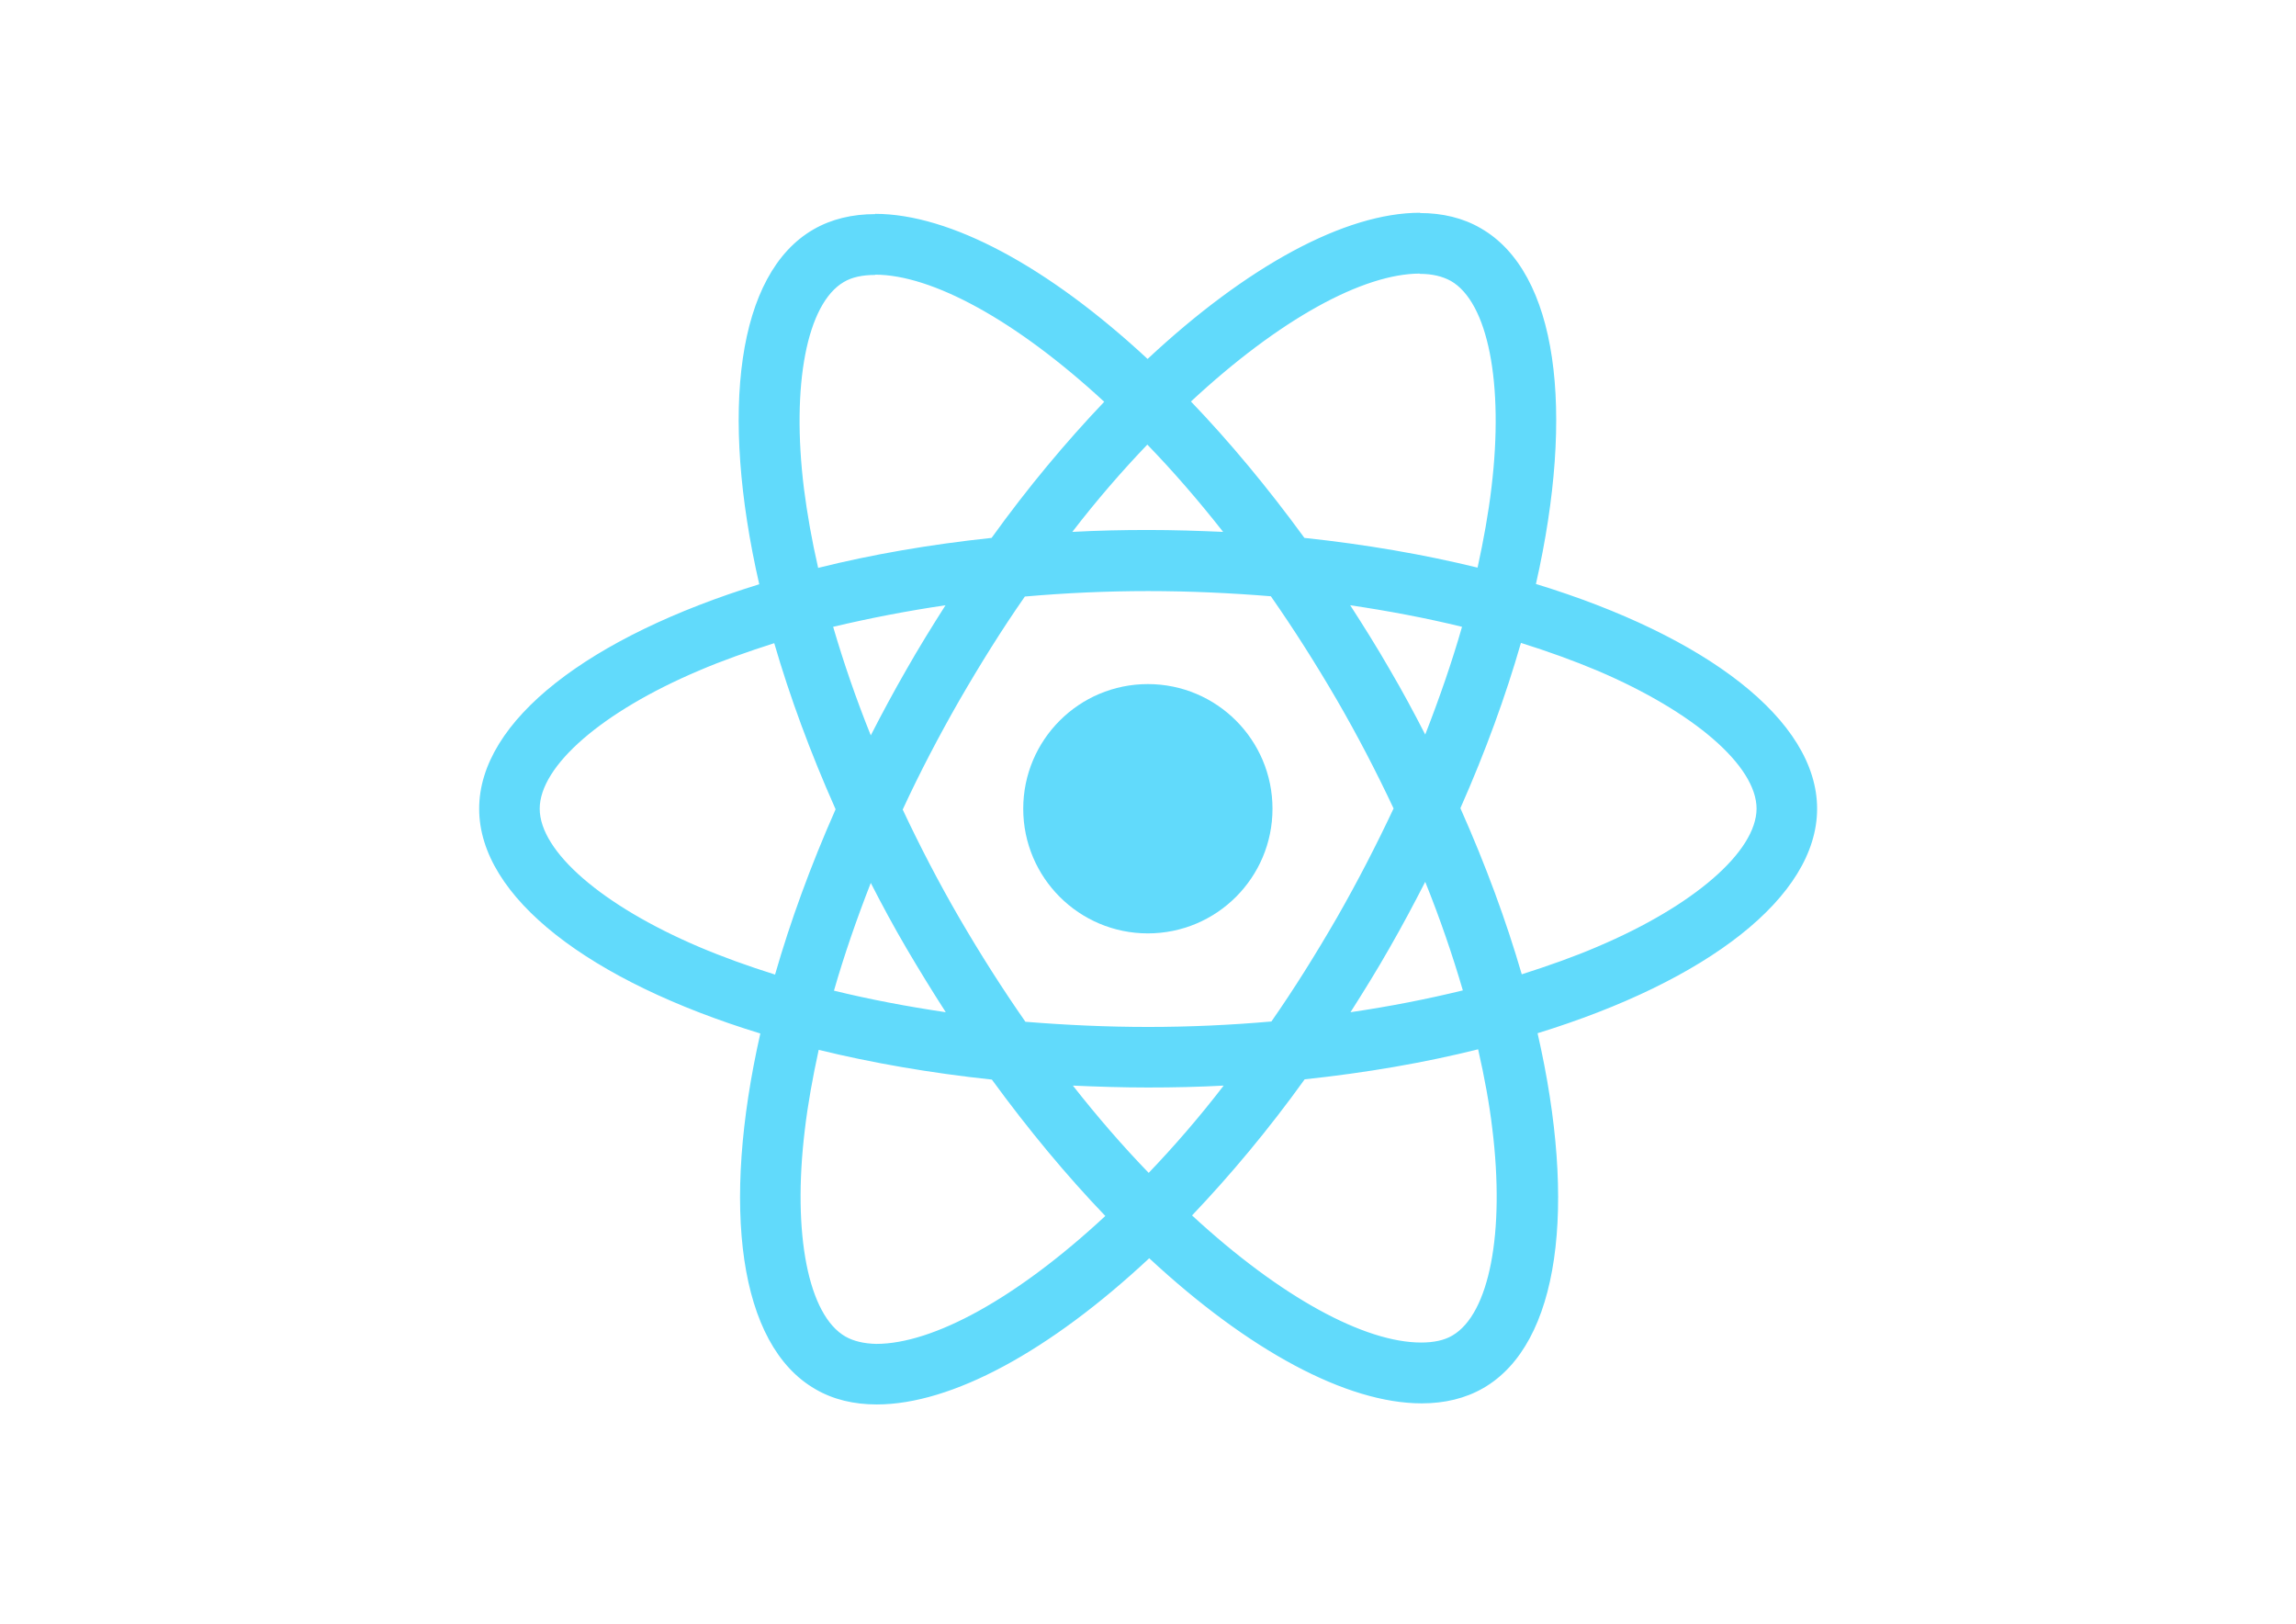
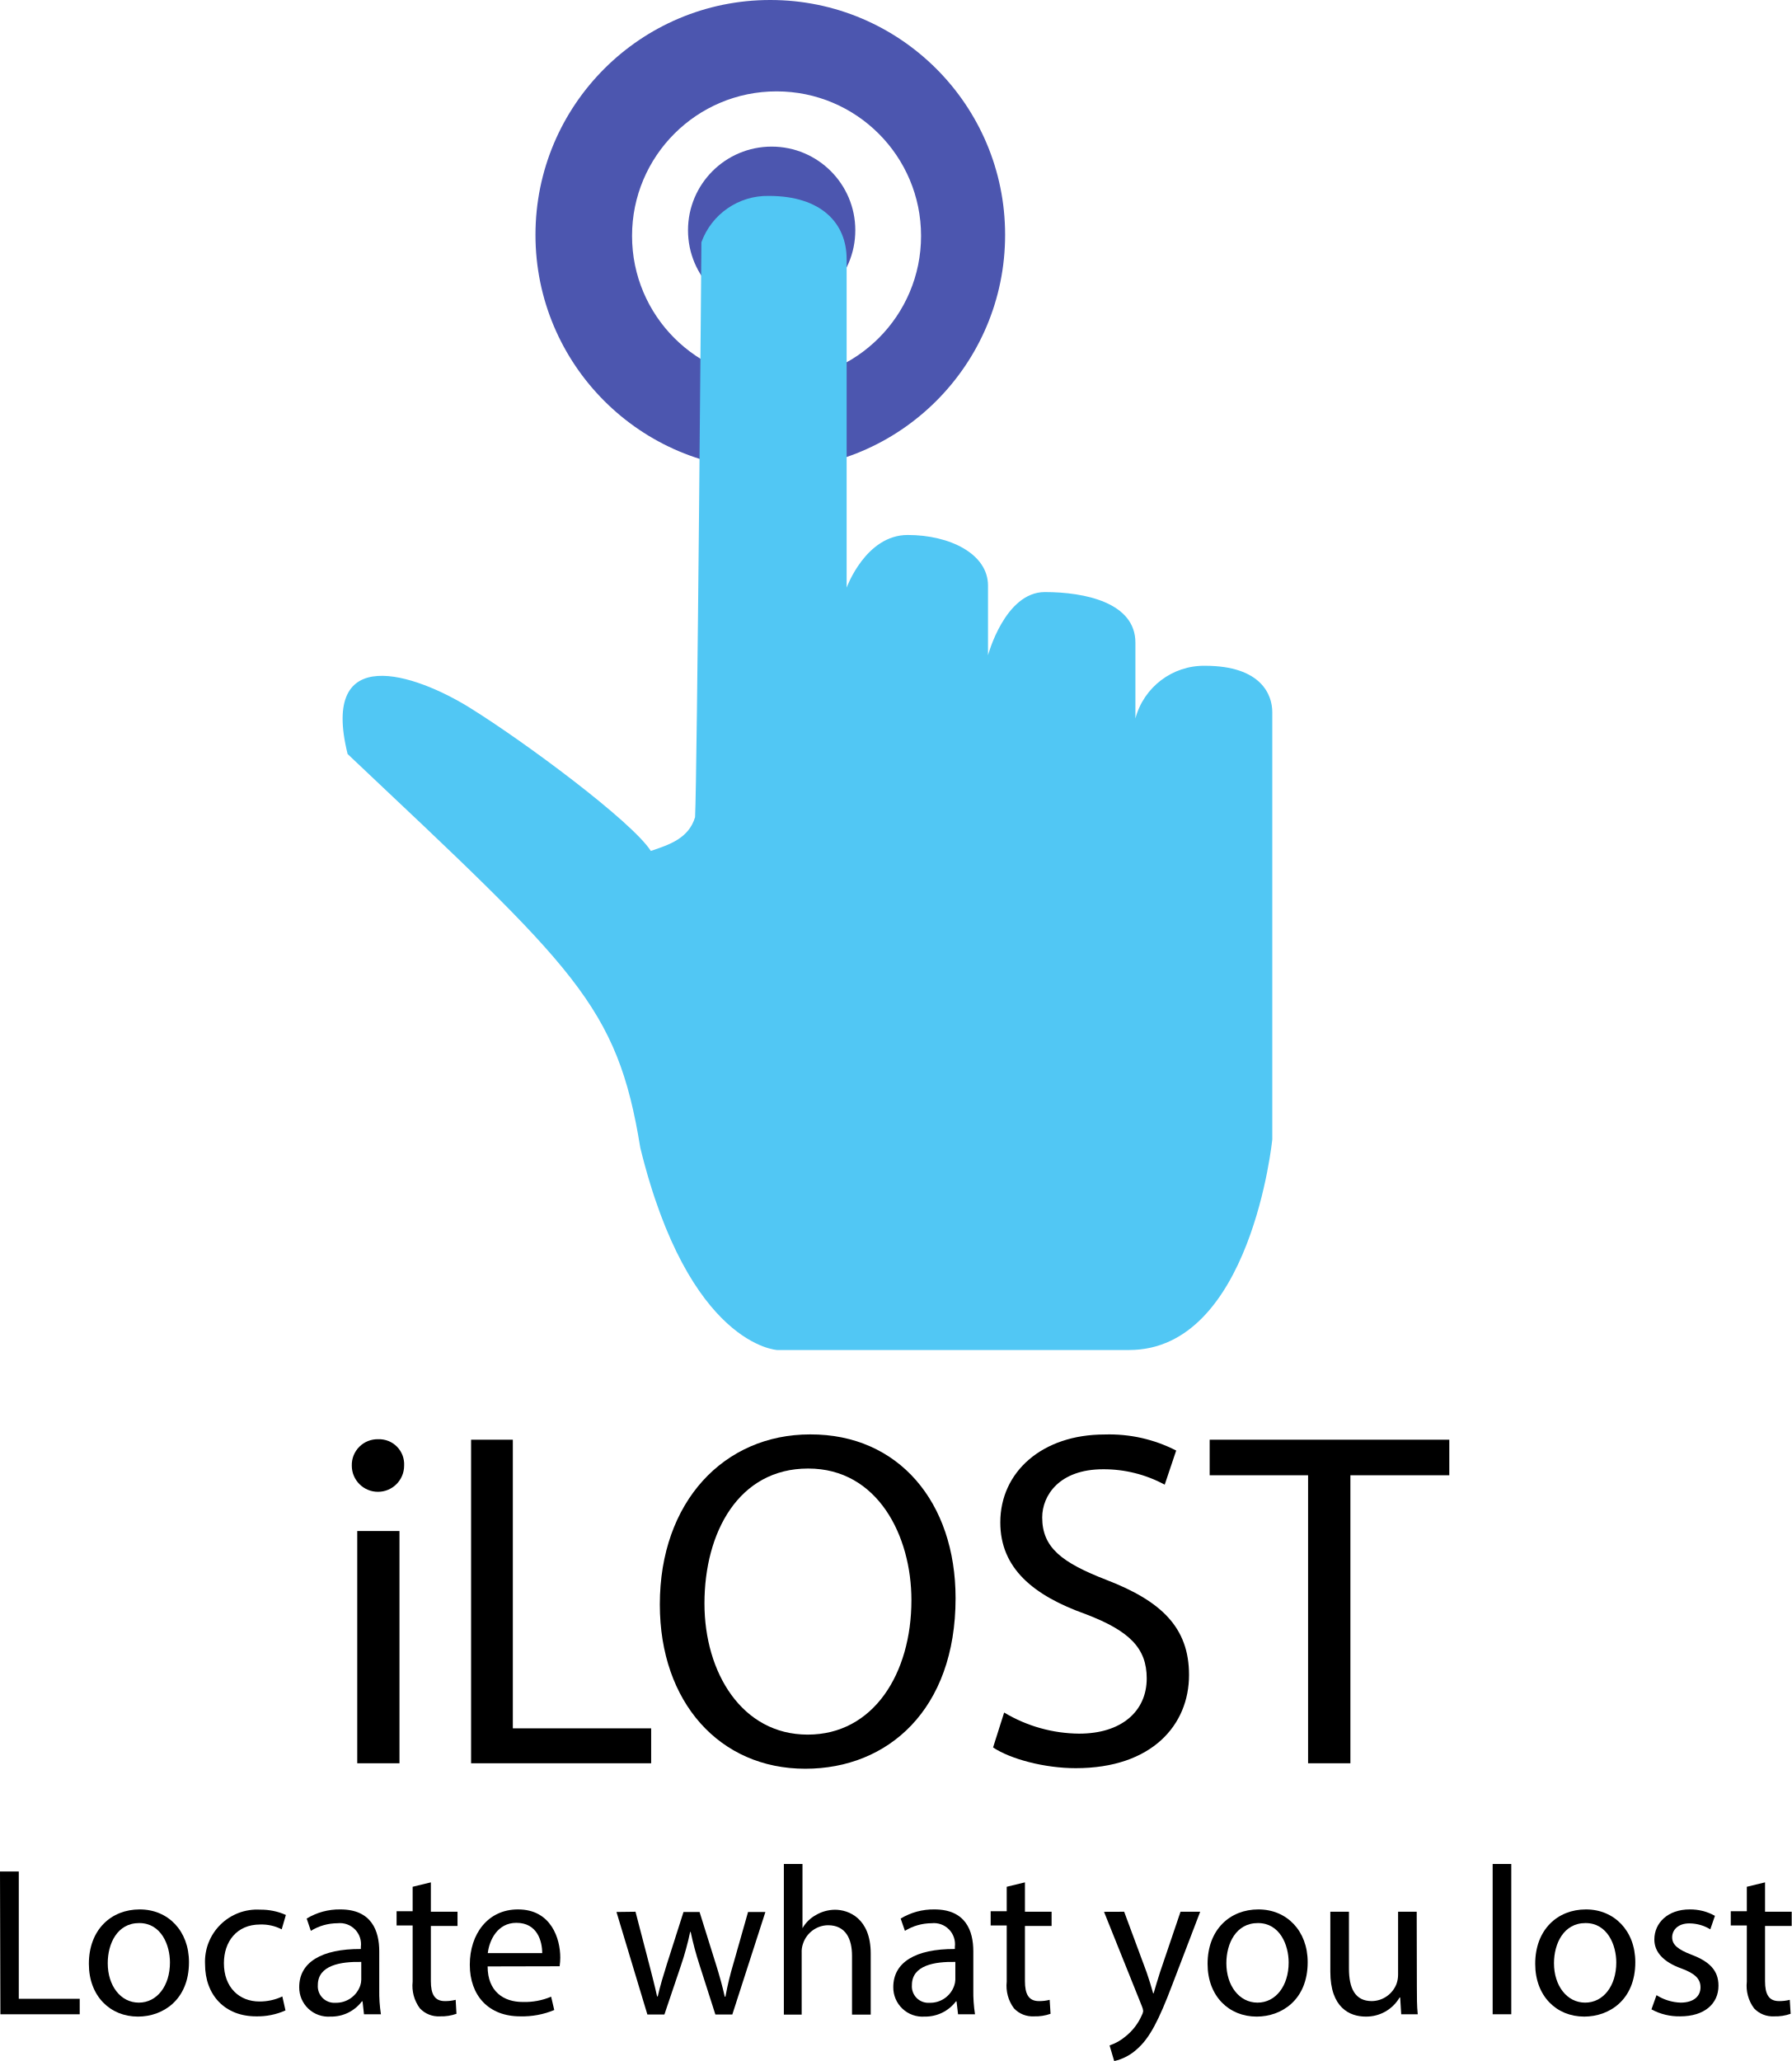
- <svg xmlns="http://www.w3.org/2000/svg" viewBox="0 0 841.9 595.3">
-   <g fill="#61DAFB">
-     <path d="M666.3 296.5c0-32.5-40.7-63.3-103.1-82.4 14.4-63.6 8-114.2-20.2-130.4-6.5-3.8-14.1-5.6-22.4-5.6v22.3c4.6 0 8.3.9 11.4 2.6 13.6 7.8 19.5 37.5 14.9 75.7-1.1 9.4-2.9 19.3-5.1 29.4-19.6-4.8-41-8.5-63.5-10.9-13.5-18.5-27.5-35.3-41.6-50 32.6-30.3 63.2-46.9 84-46.9V78c-27.5 0-63.5 19.6-99.9 53.6-36.4-33.8-72.4-53.2-99.9-53.2v22.3c20.7 0 51.4 16.5 84 46.6-14 14.7-28 31.4-41.3 49.9-22.6 2.4-44 6.1-63.6 11-2.3-10-4-19.7-5.2-29-4.7-38.2 1.1-67.9 14.6-75.8 3-1.8 6.9-2.6 11.5-2.6V78.5c-8.4 0-16 1.8-22.6 5.6-28.1 16.2-34.4 66.7-19.9 130.1-62.2 19.2-102.7 49.9-102.7 82.3 0 32.5 40.7 63.3 103.1 82.4-14.4 63.6-8 114.2 20.2 130.4 6.5 3.8 14.1 5.6 22.5 5.6 27.5 0 63.5-19.6 99.9-53.6 36.4 33.8 72.4 53.2 99.9 53.2 8.4 0 16-1.8 22.6-5.6 28.1-16.2 34.4-66.7 19.9-130.1 62-19.1 102.5-49.9 102.5-82.3zm-130.2-66.7c-3.7 12.9-8.3 26.2-13.5 39.5-4.1-8-8.4-16-13.1-24-4.6-8-9.5-15.8-14.4-23.4 14.2 2.1 27.9 4.7 41 7.9zm-45.8 106.5c-7.8 13.5-15.8 26.3-24.1 38.2-14.9 1.3-30 2-45.2 2-15.1 0-30.2-.7-45-1.9-8.3-11.9-16.4-24.6-24.2-38-7.6-13.1-14.5-26.4-20.8-39.8 6.2-13.4 13.2-26.8 20.7-39.9 7.8-13.5 15.8-26.3 24.1-38.2 14.9-1.3 30-2 45.2-2 15.1 0 30.2.7 45 1.9 8.3 11.9 16.4 24.6 24.2 38 7.6 13.1 14.5 26.4 20.8 39.8-6.3 13.4-13.2 26.8-20.7 39.9zm32.3-13c5.4 13.4 10 26.8 13.8 39.8-13.1 3.2-26.9 5.9-41.2 8 4.9-7.7 9.8-15.6 14.4-23.7 4.6-8 8.9-16.1 13-24.1zM421.2 430c-9.3-9.6-18.6-20.3-27.8-32 9 .4 18.2.7 27.5.7 9.4 0 18.7-.2 27.8-.7-9 11.7-18.3 22.4-27.5 32zm-74.4-58.9c-14.2-2.1-27.9-4.7-41-7.9 3.7-12.9 8.3-26.2 13.5-39.5 4.1 8 8.4 16 13.1 24 4.7 8 9.5 15.8 14.4 23.4zM420.7 163c9.3 9.6 18.6 20.3 27.8 32-9-.4-18.2-.7-27.5-.7-9.4 0-18.7.2-27.8.7 9-11.7 18.3-22.4 27.5-32zm-74 58.9c-4.9 7.7-9.8 15.6-14.4 23.7-4.6 8-8.9 16-13 24-5.4-13.4-10-26.8-13.8-39.8 13.1-3.1 26.9-5.8 41.2-7.9zm-90.5 125.2c-35.4-15.1-58.3-34.9-58.3-50.6 0-15.7 22.9-35.6 58.3-50.6 8.6-3.7 18-7 27.7-10.1 5.7 19.6 13.2 40 22.5 60.9-9.2 20.8-16.6 41.1-22.2 60.6-9.9-3.1-19.3-6.5-28-10.2zM310 490c-13.6-7.8-19.5-37.5-14.9-75.7 1.1-9.4 2.9-19.3 5.1-29.4 19.6 4.8 41 8.5 63.5 10.9 13.5 18.5 27.5 35.3 41.6 50-32.6 30.3-63.2 46.9-84 46.9-4.5-.1-8.3-1-11.3-2.7zm237.2-76.2c4.7 38.2-1.1 67.9-14.6 75.8-3 1.8-6.9 2.6-11.5 2.6-20.7 0-51.4-16.5-84-46.6 14-14.7 28-31.4 41.3-49.9 22.6-2.4 44-6.1 63.6-11 2.3 10.1 4.1 19.8 5.2 29.1zm38.5-66.7c-8.6 3.7-18 7-27.7 10.1-5.7-19.6-13.2-40-22.5-60.9 9.2-20.8 16.6-41.1 22.2-60.6 9.9 3.1 19.3 6.5 28.1 10.2 35.4 15.1 58.3 34.9 58.3 50.6-.1 15.7-23 35.6-58.4 50.6zM320.8 78.4z" />
-     <circle cx="420.9" cy="296.5" r="45.7" />
-     <path d="M520.5 78.1z" />
+ <svg xmlns="http://www.w3.org/2000/svg" viewBox="0 0 223.18 256.69">
+   <g>
+     <g>
+       <path d="M189,303.93a3.26,3.26,0,0,1-6.52,0,3.21,3.21,0,0,1,3.29-3.29A3.12,3.12,0,0,1,189,303.93ZM183.16,341V312.07h5.26V341Z" transform="translate(-138.66 -121.39)" />
+       <path d="M197.34,300.7h5.2v35.95h17.23V341H197.34Z" transform="translate(-138.66 -121.39)" />
+       <path d="M257.69,320.44c0,13.88-8.43,21.24-18.72,21.24-10.65,0-18.12-8.26-18.12-20.46,0-12.8,8-21.18,18.72-21.18C250.58,300,257.69,308.48,257.69,320.44Zm-31.28.66c0,8.61,4.67,16.33,12.86,16.33s12.92-7.6,12.92-16.75c0-8-4.19-16.39-12.86-16.39S226.41,312.25,226.41,321.1Z" transform="translate(-138.66 -121.39)" />
+       <path d="M263.74,334.68a18.48,18.48,0,0,0,9.33,2.63c5.32,0,8.43-2.81,8.43-6.88,0-3.77-2.15-5.92-7.59-8-6.58-2.34-10.65-5.75-10.65-11.43,0-6.28,5.2-10.95,13-10.95a18.24,18.24,0,0,1,8.91,2l-1.43,4.25a16,16,0,0,0-7.66-1.92c-5.5,0-7.6,3.29-7.6,6,0,3.77,2.46,5.63,8,7.78,6.82,2.63,10.29,5.92,10.29,11.84,0,6.22-4.61,11.61-14.12,11.61-3.89,0-8.13-1.14-10.29-2.58Z" transform="translate(-138.66 -121.39)" />
+       <path d="M301.6,305.13H289.34V300.7h29.85v4.43H306.87V341H301.6Z" transform="translate(-138.66 -121.39)" />
+     </g>
+     <g>
+       <path d="M138.66,354.48H141v15.85h7.59v1.93h-9.88Z" transform="translate(-138.66 -121.39)" />
+       <path d="M162.2,365.77c0,4.72-3.27,6.78-6.35,6.78-3.46,0-6.12-2.54-6.12-6.57,0-4.27,2.79-6.78,6.33-6.78S162.2,361.87,162.2,365.77Zm-10.12.13c0,2.8,1.6,4.91,3.87,4.91s3.88-2.09,3.88-5c0-2.16-1.08-4.91-3.83-4.91S152.08,363.48,152.08,365.9Z" transform="translate(-138.66 -121.39)" />
+       <path d="M174.22,371.78a8.49,8.49,0,0,1-3.66.74c-3.85,0-6.36-2.61-6.36-6.51a6.49,6.49,0,0,1,6.86-6.78,7.65,7.65,0,0,1,3.21.66l-.52,1.79a5.5,5.5,0,0,0-2.69-.6c-2.93,0-4.51,2.16-4.51,4.82,0,3,1.9,4.77,4.43,4.77a6.61,6.61,0,0,0,2.85-.63Z" transform="translate(-138.66 -121.39)" />
+       <path d="M184,372.26l-.18-1.61h-.08a4.77,4.77,0,0,1-3.9,1.9,3.64,3.64,0,0,1-3.91-3.67c0-3.08,2.75-4.77,7.68-4.75v-.26a2.63,2.63,0,0,0-2.9-2.95,6.39,6.39,0,0,0-3.33.95l-.52-1.53a7.86,7.86,0,0,1,4.19-1.14c3.9,0,4.85,2.67,4.85,5.22v4.78a17.86,17.86,0,0,0,.21,3.06Zm-.34-6.52c-2.53-.05-5.41.4-5.41,2.88a2.06,2.06,0,0,0,2.19,2.21,3.18,3.18,0,0,0,3.09-2.13,2.4,2.4,0,0,0,.13-.74Z" transform="translate(-138.66 -121.39)" />
+       <path d="M192.33,355.83v3.66h3.32v1.77h-3.32v6.88c0,1.58.45,2.48,1.74,2.48a5.13,5.13,0,0,0,1.35-.16l.1,1.74a5.57,5.57,0,0,1-2.06.32,3.18,3.18,0,0,1-2.5-1,4.71,4.71,0,0,1-.9-3.32v-7h-2v-1.77h2v-3.05Z" transform="translate(-138.66 -121.39)" />
+       <path d="M199.4,366.3c0,3.13,2,4.43,4.37,4.43a8.41,8.41,0,0,0,3.54-.66l.39,1.66a10.31,10.31,0,0,1-4.24.79c-3.93,0-6.28-2.58-6.28-6.43s2.27-6.89,6-6.89c4.16,0,5.27,3.67,5.27,6a8.14,8.14,0,0,1-.08,1.08Zm6.8-1.66c0-1.48-.61-3.77-3.22-3.77-2.35,0-3.37,2.16-3.56,3.77Z" transform="translate(-138.66 -121.39)" />
+       <path d="M217.82,359.49l1.69,6.49c.37,1.42.71,2.74,1,4.06h.08c.29-1.29.71-2.66,1.13-4l2.08-6.52h2l2,6.39c.48,1.52.85,2.87,1.14,4.16h.08a38.45,38.45,0,0,1,1-4.14l1.82-6.41H234l-4.12,12.77h-2.11l-1.95-6.09a40.45,40.45,0,0,1-1.13-4.2h-.06a36,36,0,0,1-1.16,4.22l-2.05,6.07H219.3l-3.85-12.77Z" transform="translate(-138.66 -121.39)" />
+       <path d="M236.3,353.54h2.32v8h0a4.32,4.32,0,0,1,1.67-1.64,4.81,4.81,0,0,1,2.37-.66c1.71,0,4.46,1.06,4.46,5.46v7.6h-2.33v-7.33c0-2.06-.76-3.8-3-3.8a3.33,3.33,0,0,0-3.11,2.32,2.86,2.86,0,0,0-.16,1.11v7.7H236.3Z" transform="translate(-138.66 -121.39)" />
+       <path d="M258,372.26l-.19-1.61h-.07a4.79,4.79,0,0,1-3.91,1.9,3.64,3.64,0,0,1-3.9-3.67c0-3.08,2.74-4.77,7.67-4.75v-.26a2.63,2.63,0,0,0-2.9-2.95,6.38,6.38,0,0,0-3.32.95l-.53-1.53a7.92,7.92,0,0,1,4.2-1.14c3.9,0,4.85,2.67,4.85,5.22v4.78a17.86,17.86,0,0,0,.21,3.06Zm-.34-6.52c-2.54-.05-5.41.4-5.41,2.88a2.05,2.05,0,0,0,2.19,2.21,3.16,3.16,0,0,0,3.08-2.13,2.42,2.42,0,0,0,.14-.74Z" transform="translate(-138.66 -121.39)" />
+       <path d="M266.33,355.83v3.66h3.32v1.77h-3.32v6.88c0,1.58.45,2.48,1.74,2.48a5,5,0,0,0,1.34-.16l.11,1.74a5.57,5.57,0,0,1-2.06.32,3.18,3.18,0,0,1-2.5-1,4.71,4.71,0,0,1-.9-3.32v-7h-2v-1.77h2v-3.05Z" transform="translate(-138.66 -121.39)" />
+       <path d="M278.69,359.49l2.8,7.55c.29.84.6,1.84.81,2.61h.06c.23-.77.5-1.74.81-2.67l2.54-7.49h2.45l-3.48,9.1c-1.66,4.38-2.8,6.62-4.38,8a6.23,6.23,0,0,1-2.85,1.5l-.58-1.95a6,6,0,0,0,2-1.13,6.87,6.87,0,0,0,2-2.59,1.55,1.55,0,0,0,.19-.55,1.93,1.93,0,0,0-.16-.61l-4.72-11.76Z" transform="translate(-138.66 -121.39)" />
+       <path d="M301.55,365.77c0,4.72-3.27,6.78-6.35,6.78-3.46,0-6.12-2.54-6.12-6.57,0-4.27,2.79-6.78,6.33-6.78S301.55,361.87,301.55,365.77Zm-10.13.13c0,2.8,1.61,4.91,3.88,4.91s3.88-2.09,3.88-5c0-2.16-1.08-4.91-3.83-4.91S291.42,363.48,291.42,365.9Z" transform="translate(-138.66 -121.39)" />
+       <path d="M315.15,368.78c0,1.31,0,2.47.11,3.48H313.2l-.13-2.09H313a4.81,4.81,0,0,1-4.22,2.38c-2,0-4.41-1.11-4.41-5.59v-7.47h2.32v7.07c0,2.43.74,4.06,2.85,4.06a3.35,3.35,0,0,0,3.06-2.11,3.39,3.39,0,0,0,.21-1.18v-7.84h2.32Z" transform="translate(-138.66 -121.39)" />
+       <path d="M324.59,353.54h2.32v18.72h-2.32Z" transform="translate(-138.66 -121.39)" />
+       <path d="M342.36,365.77c0,4.72-3.27,6.78-6.36,6.78-3.45,0-6.11-2.54-6.11-6.57,0-4.27,2.79-6.78,6.32-6.78S342.36,361.87,342.36,365.77Zm-10.13.13c0,2.8,1.61,4.91,3.88,4.91s3.88-2.09,3.88-5c0-2.16-1.09-4.91-3.83-4.91S332.23,363.48,332.23,365.9Z" transform="translate(-138.66 -121.39)" />
+       <path d="M345,369.88a6,6,0,0,0,3,.93c1.69,0,2.48-.85,2.48-1.9s-.66-1.72-2.37-2.35c-2.29-.82-3.38-2.08-3.38-3.61,0-2.06,1.67-3.75,4.41-3.75a6.32,6.32,0,0,1,3.14.8l-.58,1.68a5.07,5.07,0,0,0-2.61-.74c-1.38,0-2.14.8-2.14,1.74s.76,1.53,2.43,2.17c2.21.84,3.34,1.95,3.34,3.85,0,2.24-1.74,3.82-4.77,3.82a7.2,7.2,0,0,1-3.58-.87Z" transform="translate(-138.66 -121.39)" />
+       <path d="M358.52,355.83v3.66h3.32v1.77h-3.32v6.88c0,1.58.44,2.48,1.74,2.48a5.1,5.1,0,0,0,1.34-.16l.11,1.74a5.57,5.57,0,0,1-2.06.32,3.18,3.18,0,0,1-2.5-1,4.71,4.71,0,0,1-.9-3.32v-7h-2v-1.77h2v-3.05Z" transform="translate(-138.66 -121.39)" />
+     </g>
  </g>
+   <g>
+     <circle cx="96.12" cy="28.68" r="10.42" style="fill: #4c56af" />
+     <path d="M234.62,121.39a29.25,29.25,0,1,0,29.24,29.25A29.25,29.25,0,0,0,234.62,121.39Zm.77,47.38a18,18,0,1,1,18-18A18,18,0,0,1,235.39,168.77Z" transform="translate(-138.66 -121.39)" style="fill: #4c56af" />
+   </g>
+   <path d="M235.47,289.53s-11-.52-17.05-25.18c-2.89-17.84-8.13-22.3-36.46-49.05-3.47-14,8.39-10,15.21-5.77s20.2,14.16,22.56,17.84c2.36-.79,4.72-1.58,5.51-4.2.26-5,.79-71.61.79-71.61a8.76,8.76,0,0,1,8.39-5.77c6.56,0,9.7,3.41,9.7,7.87v40.92s2.36-6.56,7.61-6.56,10,2.36,10,6.3V203s2.1-7.87,7.08-7.87,11.28,1.31,11.28,6.3v9.44a8.85,8.85,0,0,1,8.66-6.56c7.08,0,8.39,3.68,8.39,5.77V263.3s-2.62,26.23-17.84,26.23Z" transform="translate(-138.66 -121.39)" style="fill: #51c7f4" />
</svg>
